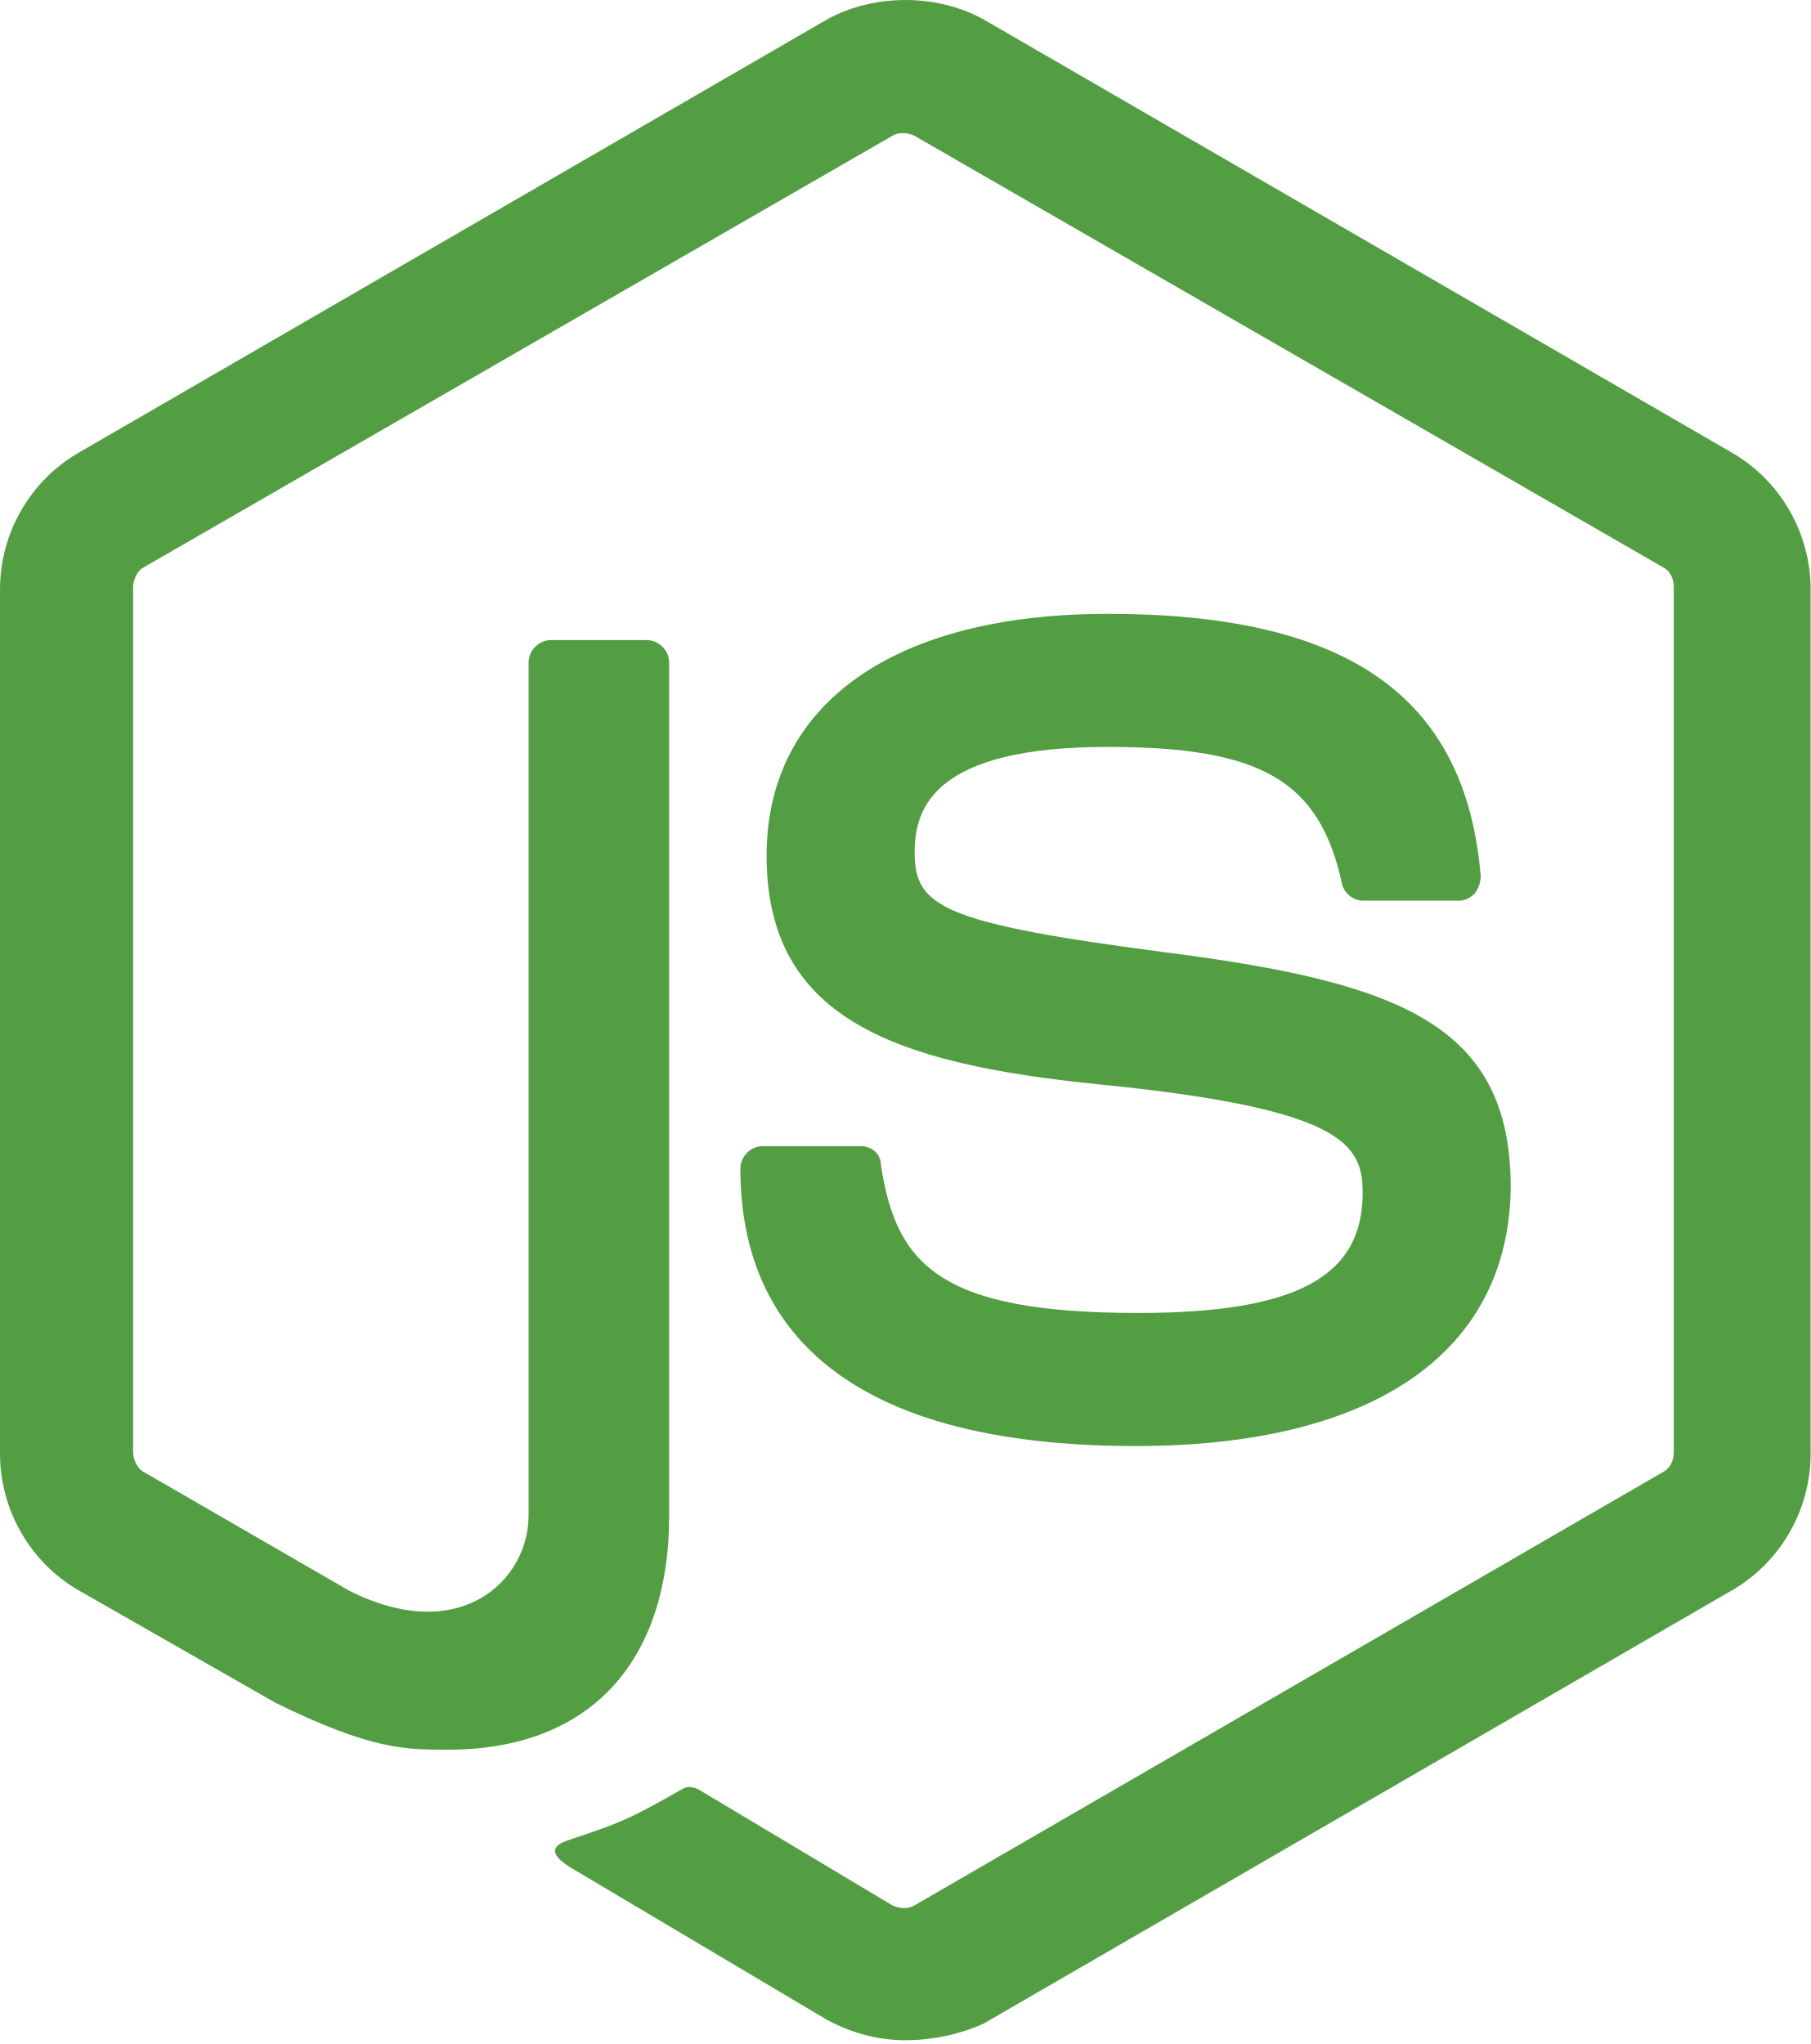
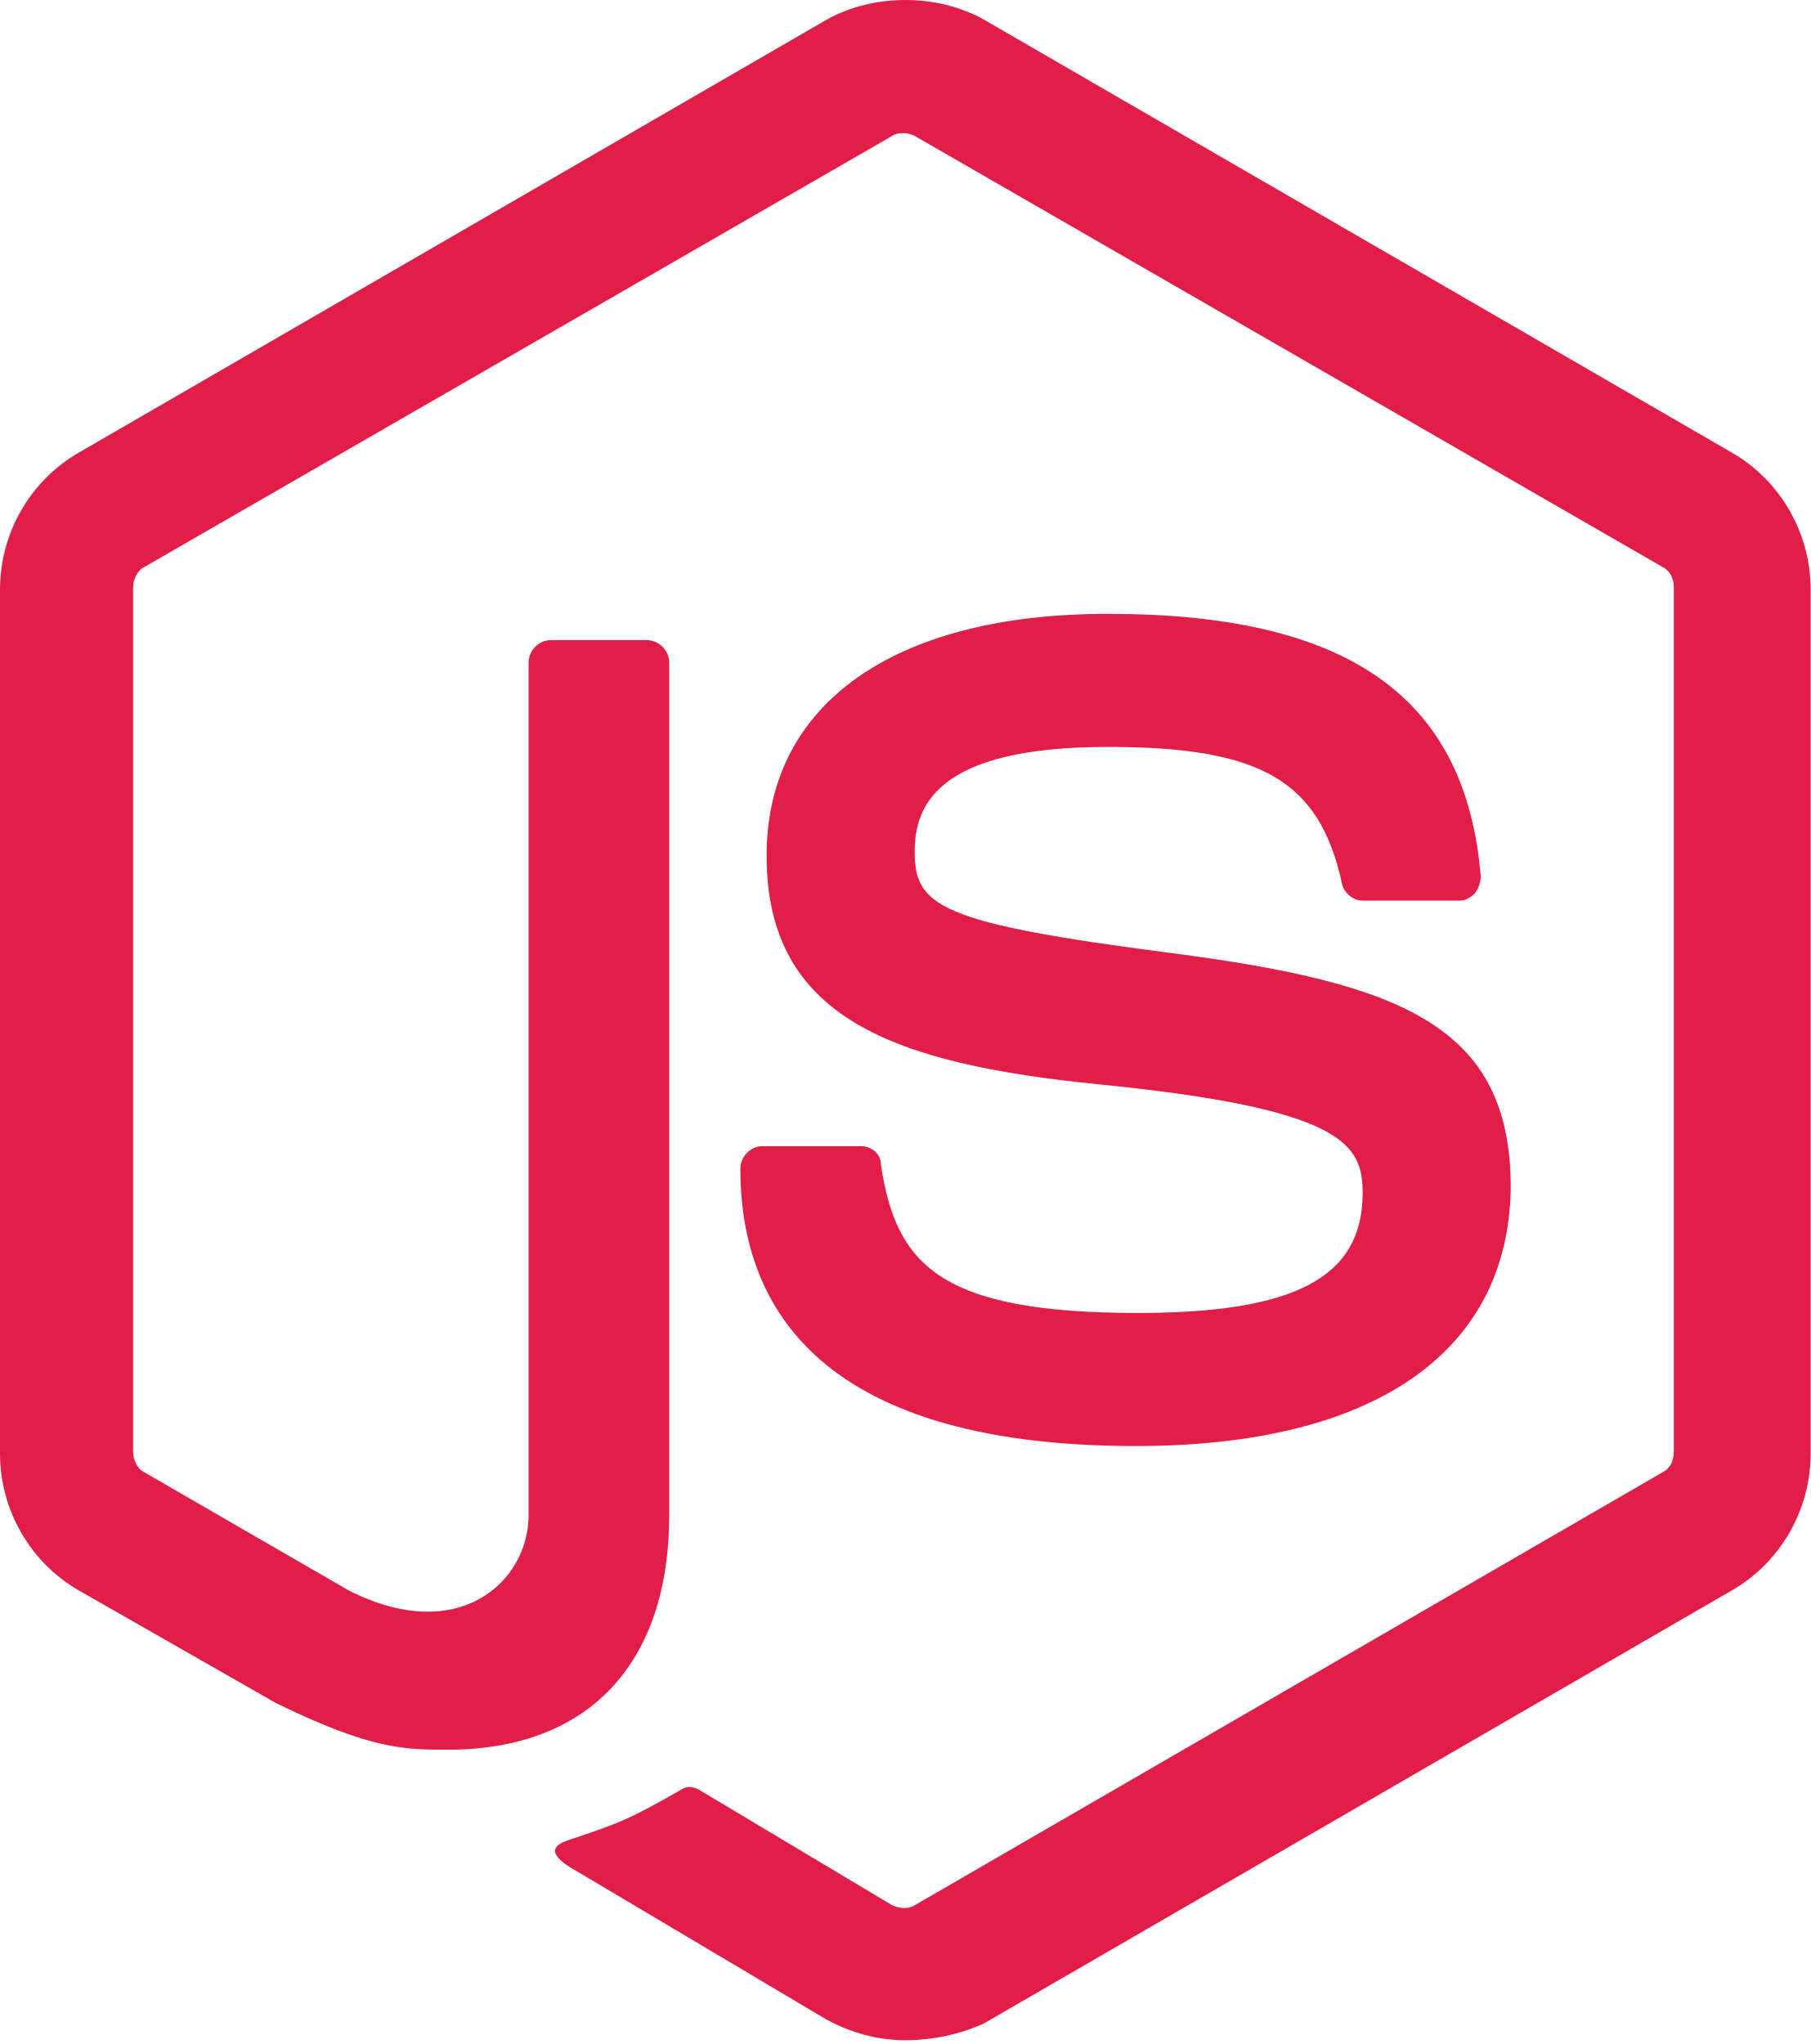
<svg xmlns="http://www.w3.org/2000/svg" height="289" preserveAspectRatio="xMidYMid" viewBox="0 0 256 289" width="256">
-   <path d="m128 288.464c-3.975 0-7.685-1.06-11.13-2.915l-35.246-20.936c-5.3-2.915-2.65-3.975-1.06-4.505 7.155-2.385 8.48-2.915 15.901-7.155.795-.53 1.855-.265 2.65.265l27.031 16.166c1.06.53 2.385.53 3.18 0l105.739-61.217c1.06-.53 1.59-1.59 1.59-2.915v-122.17c0-1.325-.53-2.385-1.59-2.915l-105.739-60.952c-1.06-.53-2.385-.53-3.18 0l-105.739 60.952c-1.06.53-1.59 1.855-1.59 2.915v122.17c0 1.06.53 2.385 1.59 2.915l28.886 16.696c15.636 7.95 25.441-1.325 25.441-10.6v-120.58c0-1.59 1.325-3.18 3.18-3.18h13.516c1.59 0 3.18 1.325 3.18 3.18v120.58c0 20.936-11.395 33.126-31.271 33.126-6.095 0-10.865 0-24.381-6.625l-27.826-15.901c-6.89-3.975-11.13-11.395-11.13-19.346v-122.17c0-7.95 4.24-15.371 11.13-19.346l105.739-61.217c6.625-3.71 15.636-3.71 22.261 0l105.739 61.217c6.89 3.975 11.13 11.395 11.13 19.346v122.17c0 7.95-4.24 15.371-11.13 19.346l-105.739 61.217c-3.445 1.59-7.42 2.385-11.13 2.385zm32.596-84.008c-46.377 0-55.917-21.201-55.917-39.222 0-1.59 1.325-3.18 3.18-3.18h13.781c1.59 0 2.915 1.06 2.915 2.65 2.12 14.046 8.215 20.936 36.306 20.936 22.261 0 31.801-5.035 31.801-16.961 0-6.89-2.65-11.925-37.366-15.371-28.886-2.915-46.907-9.275-46.907-32.331 0-21.466 18.021-34.186 48.232-34.186 33.921 0 50.617 11.66 52.737 37.101 0 .795-.265 1.59-.795 2.385-.53.53-1.325 1.06-2.12 1.06h-13.781c-1.325 0-2.65-1.06-2.915-2.385-3.18-14.576-11.395-19.346-33.126-19.346-24.381 0-27.296 8.48-27.296 14.841 0 7.685 3.445 10.07 36.306 14.311 32.596 4.24 47.967 10.335 47.967 33.126-.265 23.321-19.346 36.571-53.002 36.571z" fill="#539e43" />
+   <path d="m128 288.464c-3.975 0-7.685-1.06-11.13-2.915l-35.246-20.936c-5.3-2.915-2.65-3.975-1.06-4.505 7.155-2.385 8.48-2.915 15.901-7.155.795-.53 1.855-.265 2.65.265l27.031 16.166c1.06.53 2.385.53 3.18 0l105.739-61.217c1.06-.53 1.59-1.59 1.59-2.915v-122.17c0-1.325-.53-2.385-1.59-2.915l-105.739-60.952c-1.06-.53-2.385-.53-3.18 0l-105.739 60.952c-1.06.53-1.59 1.855-1.59 2.915v122.17c0 1.06.53 2.385 1.59 2.915l28.886 16.696c15.636 7.95 25.441-1.325 25.441-10.6v-120.58c0-1.59 1.325-3.18 3.18-3.18h13.516c1.59 0 3.18 1.325 3.18 3.18v120.58c0 20.936-11.395 33.126-31.271 33.126-6.095 0-10.865 0-24.381-6.625l-27.826-15.901c-6.89-3.975-11.13-11.395-11.13-19.346v-122.17c0-7.95 4.24-15.371 11.13-19.346l105.739-61.217c6.625-3.71 15.636-3.71 22.261 0l105.739 61.217c6.89 3.975 11.13 11.395 11.13 19.346v122.17c0 7.95-4.24 15.371-11.13 19.346l-105.739 61.217c-3.445 1.59-7.42 2.385-11.13 2.385zm32.596-84.008c-46.377 0-55.917-21.201-55.917-39.222 0-1.59 1.325-3.18 3.18-3.18h13.781c1.59 0 2.915 1.06 2.915 2.65 2.12 14.046 8.215 20.936 36.306 20.936 22.261 0 31.801-5.035 31.801-16.961 0-6.89-2.65-11.925-37.366-15.371-28.886-2.915-46.907-9.275-46.907-32.331 0-21.466 18.021-34.186 48.232-34.186 33.921 0 50.617 11.66 52.737 37.101 0 .795-.265 1.59-.795 2.385-.53.53-1.325 1.06-2.12 1.06h-13.781c-1.325 0-2.65-1.06-2.915-2.385-3.18-14.576-11.395-19.346-33.126-19.346-24.381 0-27.296 8.48-27.296 14.841 0 7.685 3.445 10.07 36.306 14.311 32.596 4.24 47.967 10.335 47.967 33.126-.265 23.321-19.346 36.571-53.002 36.571z" fill="#e11d48" />
</svg>
